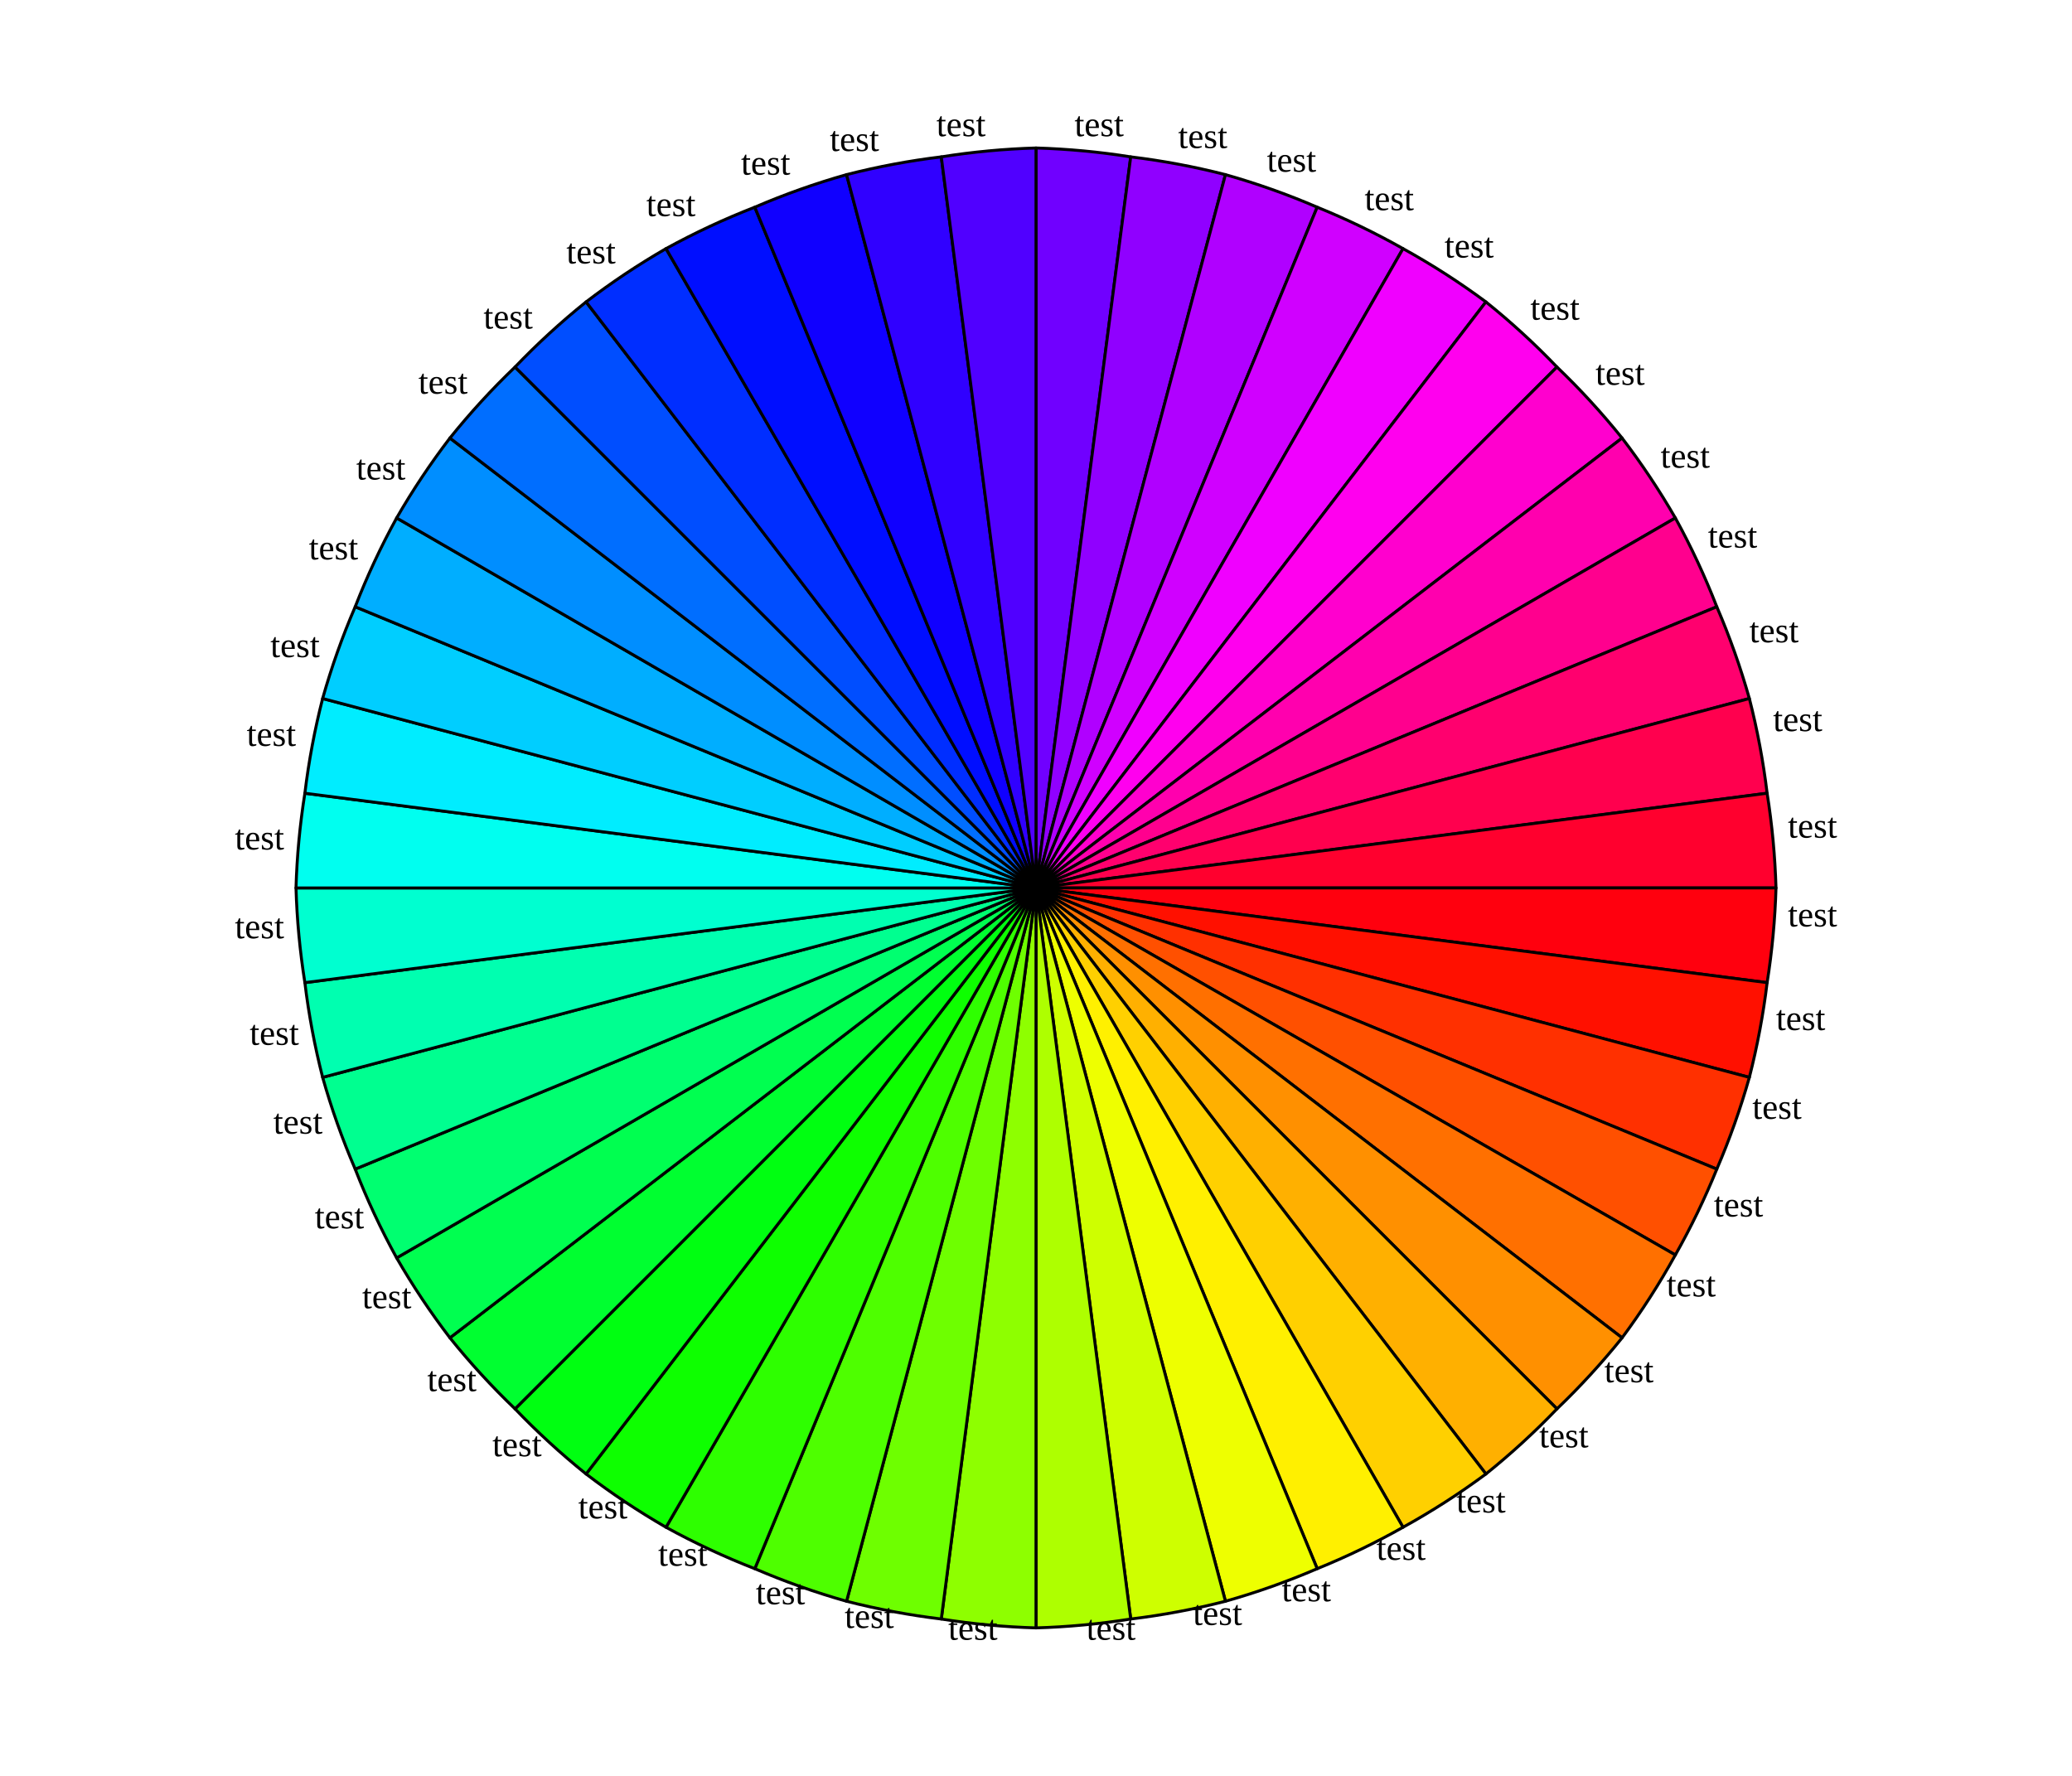
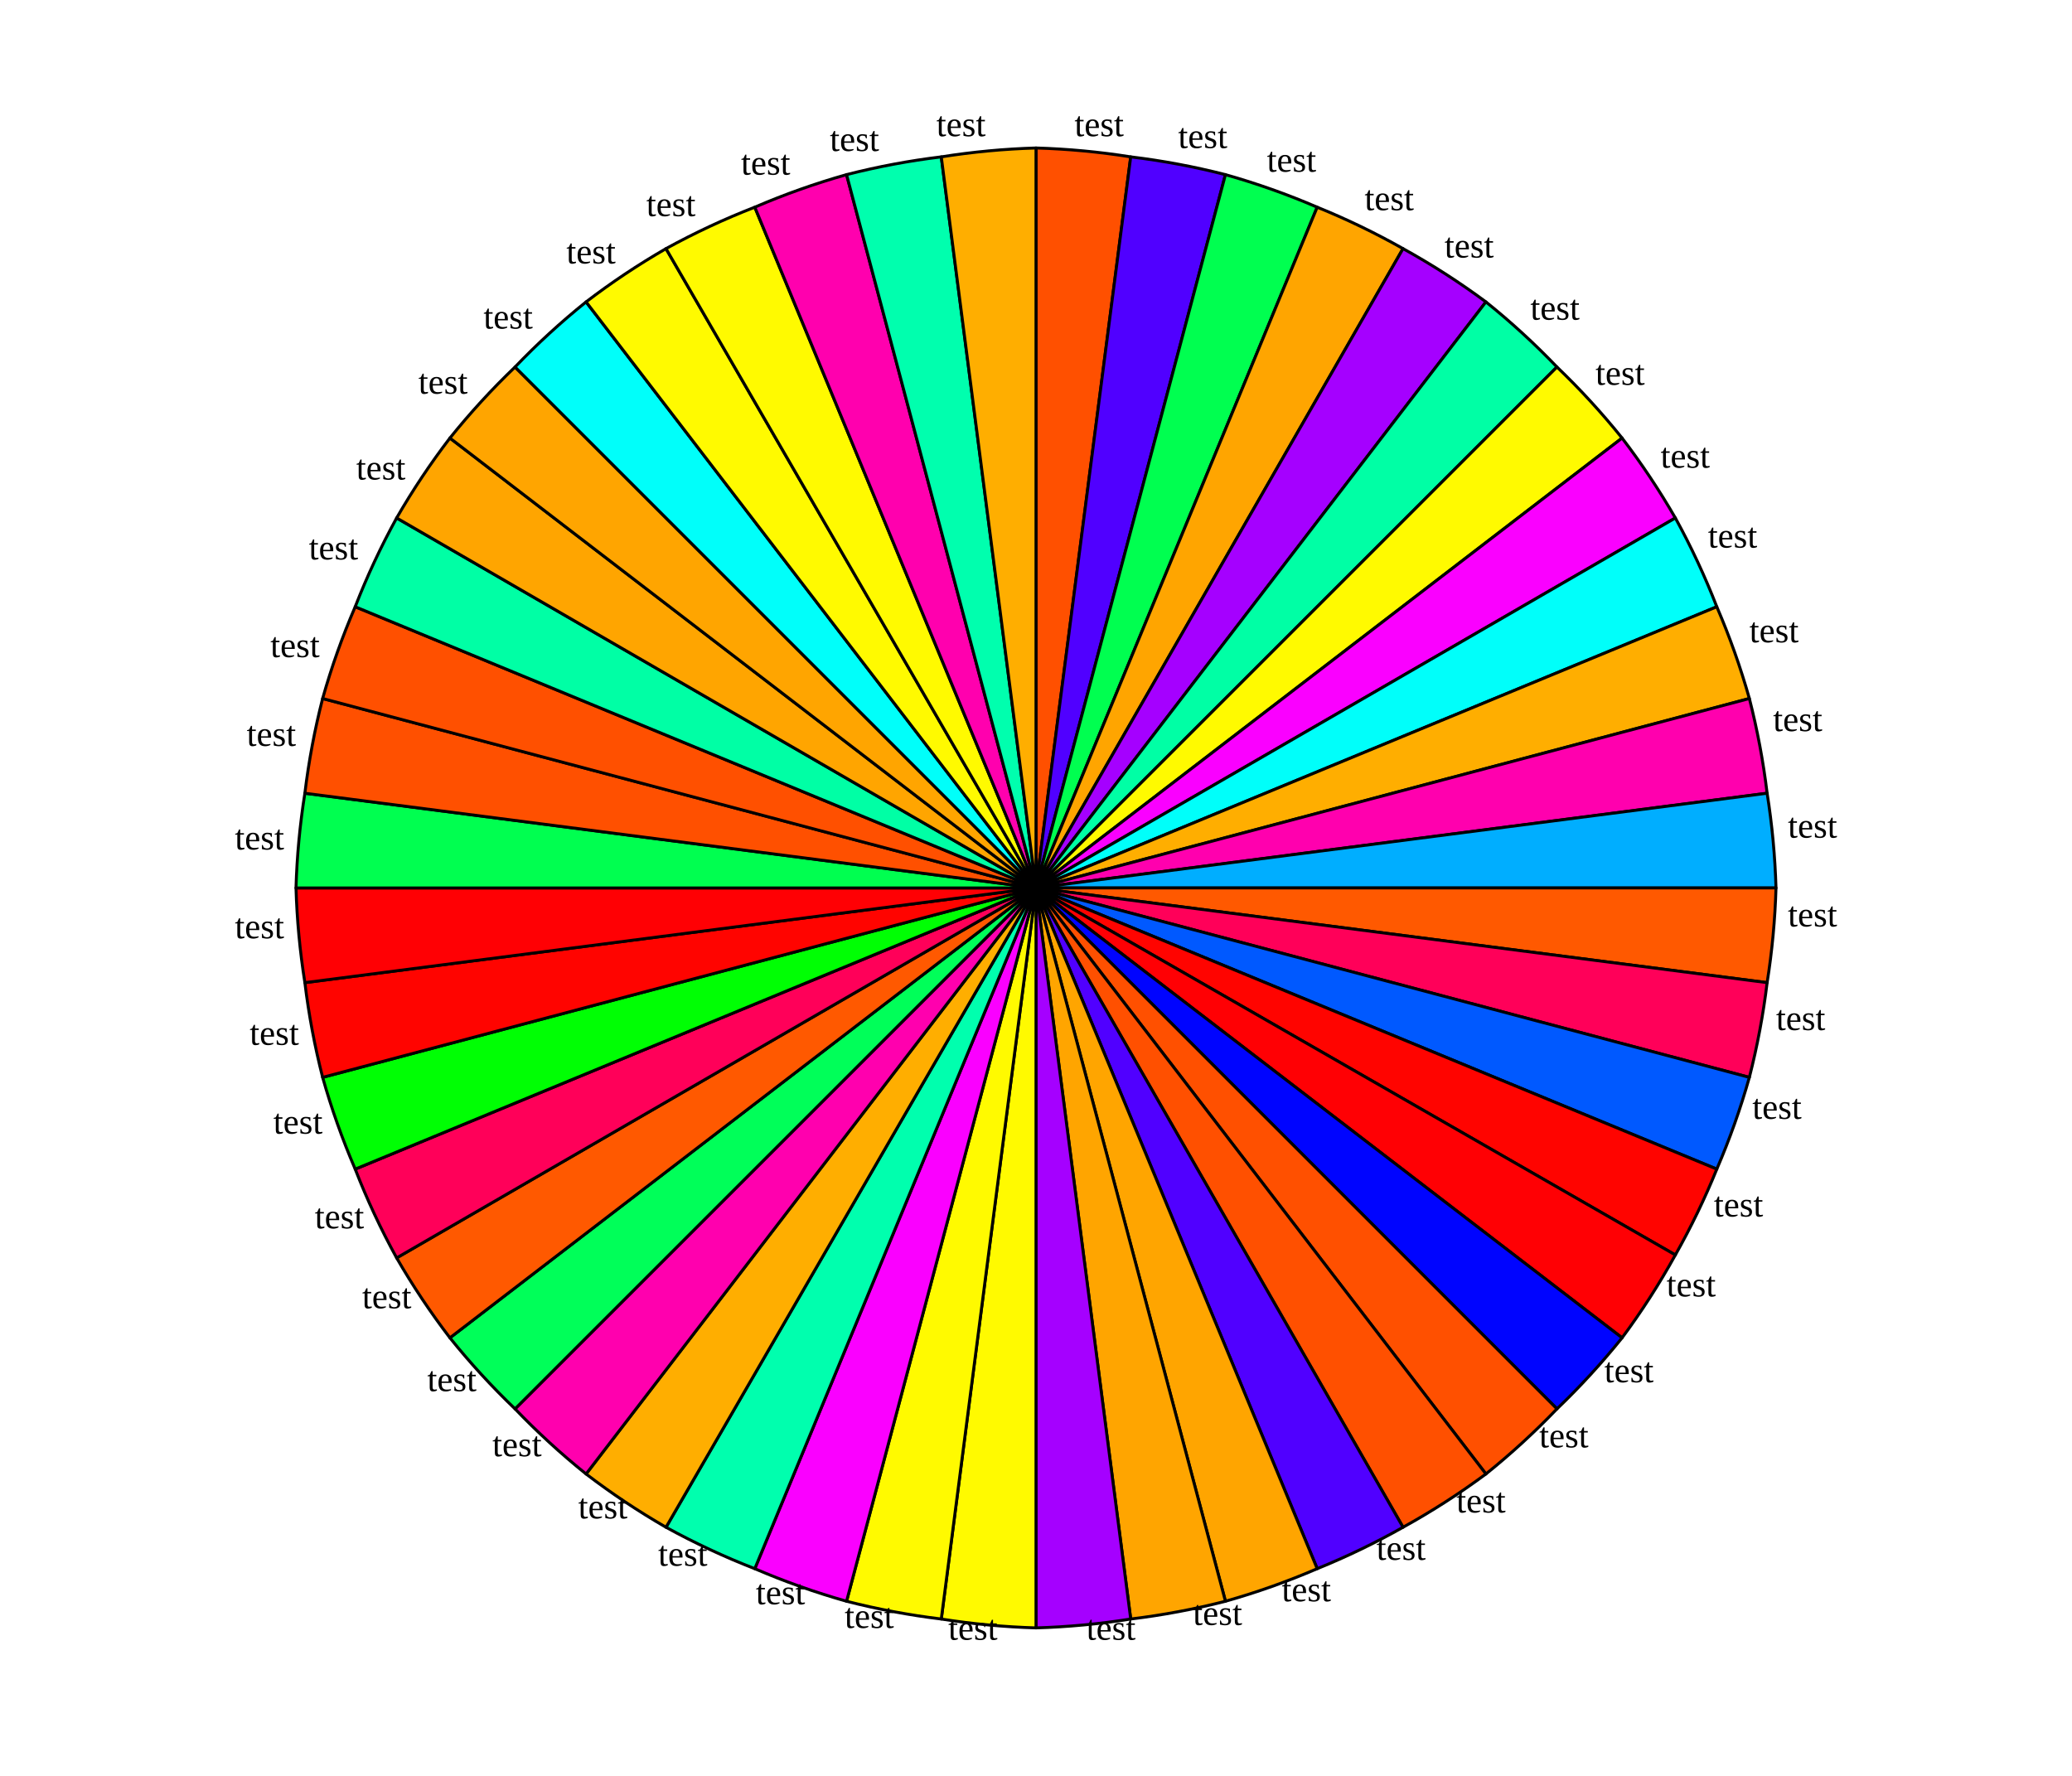
<svg xmlns="http://www.w3.org/2000/svg" width="700" height="600" version="1.1">
-   <path d="M350,300 m0,0 l0,-250 a250,250 0 0,1 32,3 z" fill="#7000FF" stroke="black" stroke-width="1" stroke-linejoin="round" />
-   <text text-anchor="start" x="363" y="46">test</text>
-   <path d="M350,300 m0,0 l32,-247 a250,250 0 0,1 32,6 z" fill="#9000FF" stroke="black" stroke-width="1" stroke-linejoin="round" />
-   <text text-anchor="start" x="398" y="50">test</text>
-   <path d="M350,300 m0,0 l64,-241 a250,250 0 0,1 31,11 z" fill="#B000FF" stroke="black" stroke-width="1" stroke-linejoin="round" />
-   <text text-anchor="start" x="428" y="58">test</text>
-   <path d="M350,300 m0,0 l95,-230 a250,250 0 0,1 29,14 z" fill="#D000FF" stroke="black" stroke-width="1" stroke-linejoin="round" />
-   <text text-anchor="start" x="461" y="71">test</text>
-   <path d="M350,300 m0,0 l124,-216 a250,250 0 0,1 28,18 z" fill="#F000FF" stroke="black" stroke-width="1" stroke-linejoin="round" />
-   <text text-anchor="start" x="488" y="87">test</text>
-   <path d="M350,300 m0,0 l152,-198 a250,250 0 0,1 24,22 z" fill="#FF00EE" stroke="black" stroke-width="1" stroke-linejoin="round" />
-   <text text-anchor="start" x="517" y="108">test</text>
-   <path d="M350,300 m0,0 l176,-176 a250,250 0 0,1 22,24 z" fill="#FF00CE" stroke="black" stroke-width="1" stroke-linejoin="round" />
-   <text text-anchor="start" x="539" y="130">test</text>
-   <path d="M350,300 m0,0 l198,-152 a250,250 0 0,1 18,27 z" fill="#FF00AE" stroke="black" stroke-width="1" stroke-linejoin="round" />
-   <text text-anchor="start" x="561" y="158">test</text>
-   <path d="M350,300 m0,0 l216,-125 a250,250 0 0,1 14,30 z" fill="#FF008E" stroke="black" stroke-width="1" stroke-linejoin="round" />
-   <text text-anchor="start" x="577" y="185">test</text>
-   <path d="M350,300 m0,0 l230,-95 a250,250 0 0,1 11,31 z" fill="#FF006E" stroke="black" stroke-width="1" stroke-linejoin="round" />
-   <text text-anchor="start" x="591" y="217">test</text>
-   <path d="M350,300 m0,0 l241,-64 a250,250 0 0,1 6,32 z" fill="#FF004E" stroke="black" stroke-width="1" stroke-linejoin="round" />
-   <text text-anchor="start" x="599" y="247">test</text>
-   <path d="M350,300 m0,0 l247,-32 a250,250 0 0,1 3,32 z" fill="#FF002E" stroke="black" stroke-width="1" stroke-linejoin="round" />
-   <text text-anchor="start" x="604" y="283">test</text>
-   <path d="M350,300 m0,0 l250,0 a250,250 0 0,1 -3,32 z" fill="#FF000E" stroke="black" stroke-width="1" stroke-linejoin="round" />
-   <text text-anchor="start" x="604" y="313">test</text>
-   <path d="M350,300 m0,0 l247,32 a250,250 0 0,1 -6,32 z" fill="#FF1000" stroke="black" stroke-width="1" stroke-linejoin="round" />
-   <text text-anchor="start" x="600" y="348">test</text>
-   <path d="M350,300 m0,0 l241,64 a250,250 0 0,1 -11,31 z" fill="#FF3000" stroke="black" stroke-width="1" stroke-linejoin="round" />
-   <text text-anchor="start" x="592" y="378">test</text>
-   <path d="M350,300 m0,0 l230,95 a250,250 0 0,1 -14,29 z" fill="#FF5000" stroke="black" stroke-width="1" stroke-linejoin="round" />
-   <text text-anchor="start" x="579" y="411">test</text>
-   <path d="M350,300 m0,0 l216,124 a250,250 0 0,1 -18,28 z" fill="#FF7000" stroke="black" stroke-width="1" stroke-linejoin="round" />
-   <text text-anchor="start" x="563" y="438">test</text>
-   <path d="M350,300 m0,0 l198,152 a250,250 0 0,1 -22,24 z" fill="#FF9000" stroke="black" stroke-width="1" stroke-linejoin="round" />
-   <text text-anchor="start" x="542" y="467">test</text>
-   <path d="M350,300 m0,0 l176,176 a250,250 0 0,1 -24,22 z" fill="#FFB000" stroke="black" stroke-width="1" stroke-linejoin="round" />
-   <text text-anchor="start" x="520" y="489">test</text>
-   <path d="M350,300 m0,0 l152,198 a250,250 0 0,1 -28,18 z" fill="#FFD000" stroke="black" stroke-width="1" stroke-linejoin="round" />
-   <text text-anchor="start" x="492" y="511">test</text>
-   <path d="M350,300 m0,0 l124,216 a250,250 0 0,1 -29,14 z" fill="#FFF000" stroke="black" stroke-width="1" stroke-linejoin="round" />
-   <text text-anchor="start" x="465" y="527">test</text>
-   <path d="M350,300 m0,0 l95,230 a250,250 0 0,1 -31,11 z" fill="#EEFF00" stroke="black" stroke-width="1" stroke-linejoin="round" />
-   <text text-anchor="start" x="433" y="541">test</text>
-   <path d="M350,300 m0,0 l64,241 a250,250 0 0,1 -32,6 z" fill="#CEFF00" stroke="black" stroke-width="1" stroke-linejoin="round" />
-   <text text-anchor="start" x="403" y="549">test</text>
-   <path d="M350,300 m0,0 l32,247 a250,250 0 0,1 -32,3 z" fill="#AEFF00" stroke="black" stroke-width="1" stroke-linejoin="round" />
-   <text text-anchor="start" x="367" y="554">test</text>
-   <path d="M350,300 m0,0 l0,250 a250,250 0 0,1 -32,-3 z" fill="#8EFF00" stroke="black" stroke-width="1" stroke-linejoin="round" />
-   <text text-anchor="end" x="337" y="554">test</text>
-   <path d="M350,300 m0,0 l-32,247 a250,250 0 0,1 -32,-6 z" fill="#6EFF00" stroke="black" stroke-width="1" stroke-linejoin="round" />
-   <text text-anchor="end" x="302" y="550">test</text>
-   <path d="M350,300 m0,0 l-64,241 a250,250 0 0,1 -31,-11 z" fill="#4EFF00" stroke="black" stroke-width="1" stroke-linejoin="round" />
-   <text text-anchor="end" x="272" y="542">test</text>
-   <path d="M350,300 m0,0 l-95,230 a250,250 0 0,1 -30,-14 z" fill="#2EFF00" stroke="black" stroke-width="1" stroke-linejoin="round" />
-   <text text-anchor="end" x="239" y="529">test</text>
-   <path d="M350,300 m0,0 l-125,216 a250,250 0 0,1 -27,-18 z" fill="#0EFF00" stroke="black" stroke-width="1" stroke-linejoin="round" />
-   <text text-anchor="end" x="212" y="513">test</text>
-   <path d="M350,300 m0,0 l-152,198 a250,250 0 0,1 -24,-22 z" fill="#00FF11" stroke="black" stroke-width="1" stroke-linejoin="round" />
-   <text text-anchor="end" x="183" y="492">test</text>
-   <path d="M350,300 m0,0 l-176,176 a250,250 0 0,1 -22,-24 z" fill="#00FF30" stroke="black" stroke-width="1" stroke-linejoin="round" />
-   <text text-anchor="end" x="161" y="470">test</text>
-   <path d="M350,300 m0,0 l-198,152 a250,250 0 0,1 -18,-27 z" fill="#00FF50" stroke="black" stroke-width="1" stroke-linejoin="round" />
-   <text text-anchor="end" x="139" y="442">test</text>
-   <path d="M350,300 m0,0 l-216,125 a250,250 0 0,1 -14,-30 z" fill="#00FF70" stroke="black" stroke-width="1" stroke-linejoin="round" />
-   <text text-anchor="end" x="123" y="415">test</text>
-   <path d="M350,300 m0,0 l-230,95 a250,250 0 0,1 -11,-31 z" fill="#00FF90" stroke="black" stroke-width="1" stroke-linejoin="round" />
-   <text text-anchor="end" x="109" y="383">test</text>
-   <path d="M350,300 m0,0 l-241,64 a250,250 0 0,1 -6,-32 z" fill="#00FFB0" stroke="black" stroke-width="1" stroke-linejoin="round" />
-   <text text-anchor="end" x="101" y="353">test</text>
-   <path d="M350,300 m0,0 l-247,32 a250,250 0 0,1 -3,-32 z" fill="#00FFD0" stroke="black" stroke-width="1" stroke-linejoin="round" />
-   <text text-anchor="end" x="96" y="317">test</text>
-   <path d="M350,300 m0,0 l-250,0 a250,250 0 0,1 3,-32 z" fill="#00FFF0" stroke="black" stroke-width="1" stroke-linejoin="round" />
-   <text text-anchor="end" x="96" y="287">test</text>
-   <path d="M350,300 m0,0 l-247,-32 a250,250 0 0,1 6,-32 z" fill="#00EDFF" stroke="black" stroke-width="1" stroke-linejoin="round" />
-   <text text-anchor="end" x="100" y="252">test</text>
-   <path d="M350,300 m0,0 l-241,-64 a250,250 0 0,1 11,-31 z" fill="#00CEFF" stroke="black" stroke-width="1" stroke-linejoin="round" />
-   <text text-anchor="end" x="108" y="222">test</text>
-   <path d="M350,300 m0,0 l-230,-95 a250,250 0 0,1 14,-30 z" fill="#00AEFF" stroke="black" stroke-width="1" stroke-linejoin="round" />
-   <text text-anchor="end" x="121" y="189">test</text>
-   <path d="M350,300 m0,0 l-216,-125 a250,250 0 0,1 18,-27 z" fill="#008EFF" stroke="black" stroke-width="1" stroke-linejoin="round" />
-   <text text-anchor="end" x="137" y="162">test</text>
-   <path d="M350,300 m0,0 l-198,-152 a250,250 0 0,1 22,-24 z" fill="#006EFF" stroke="black" stroke-width="1" stroke-linejoin="round" />
-   <text text-anchor="end" x="158" y="133">test</text>
-   <path d="M350,300 m0,0 l-176,-176 a250,250 0 0,1 24,-22 z" fill="#004EFF" stroke="black" stroke-width="1" stroke-linejoin="round" />
-   <text text-anchor="end" x="180" y="111">test</text>
-   <path d="M350,300 m0,0 l-152,-198 a250,250 0 0,1 27,-18 z" fill="#002EFF" stroke="black" stroke-width="1" stroke-linejoin="round" />
-   <text text-anchor="end" x="208" y="89">test</text>
-   <path d="M350,300 m0,0 l-125,-216 a250,250 0 0,1 30,-14 z" fill="#000EFF" stroke="black" stroke-width="1" stroke-linejoin="round" />
-   <text text-anchor="end" x="235" y="73">test</text>
-   <path d="M350,300 m0,0 l-95,-230 a250,250 0 0,1 31,-11 z" fill="#1000FF" stroke="black" stroke-width="1" stroke-linejoin="round" />
-   <text text-anchor="end" x="267" y="59">test</text>
-   <path d="M350,300 m0,0 l-64,-241 a250,250 0 0,1 32,-6 z" fill="#3000FF" stroke="black" stroke-width="1" stroke-linejoin="round" />
-   <text text-anchor="end" x="297" y="51">test</text>
-   <path d="M350,300 m0,0 l-32,-247 a250,250 0 0,1 32,-3 z" fill="#5000FF" stroke="black" stroke-width="1" stroke-linejoin="round" />
-   <text text-anchor="end" x="333" y="46">test</text>
+   <path d="M350,300 m0,0 l0,-250 a250,250 0 0,1 32,3 z" fill="#FF5000" stroke="black" stroke-width="1" stroke-linejoin="round" />
+   <text text-anchor="start" x="363" y="46">test
+ </text>
+   <path d="M350,300 m0,0 l32,-247 a250,250 0 0,1 32,6 z" fill="#5000FF" stroke="black" stroke-width="1" stroke-linejoin="round" />
+   <text text-anchor="start" x="398" y="50">test
+ </text>
+   <path d="M350,300 m0,0 l64,-241 a250,250 0 0,1 31,11 z" fill="#00FF50" stroke="black" stroke-width="1" stroke-linejoin="round" />
+   <text text-anchor="start" x="428" y="58">test
+ </text>
+   <path d="M350,300 m0,0 l95,-230 a250,250 0 0,1 29,14 z" fill="#FFA500" stroke="black" stroke-width="1" stroke-linejoin="round" />
+   <text text-anchor="start" x="461" y="71">test
+ </text>
+   <path d="M350,300 m0,0 l124,-216 a250,250 0 0,1 28,18 z" fill="#A500FF" stroke="black" stroke-width="1" stroke-linejoin="round" />
+   <text text-anchor="start" x="488" y="87">test
+ </text>
+   <path d="M350,300 m0,0 l152,-198 a250,250 0 0,1 24,22 z" fill="#00FFA5" stroke="black" stroke-width="1" stroke-linejoin="round" />
+   <text text-anchor="start" x="517" y="108">test
+ </text>
+   <path d="M350,300 m0,0 l176,-176 a250,250 0 0,1 22,24 z" fill="#FFFA00" stroke="black" stroke-width="1" stroke-linejoin="round" />
+   <text text-anchor="start" x="539" y="130">test
+ </text>
+   <path d="M350,300 m0,0 l198,-152 a250,250 0 0,1 18,27 z" fill="#FA00FF" stroke="black" stroke-width="1" stroke-linejoin="round" />
+   <text text-anchor="start" x="561" y="158">test
+ </text>
+   <path d="M350,300 m0,0 l216,-125 a250,250 0 0,1 14,30 z" fill="#00FFFA" stroke="black" stroke-width="1" stroke-linejoin="round" />
+   <text text-anchor="start" x="577" y="185">test
+ </text>
+   <path d="M350,300 m0,0 l230,-95 a250,250 0 0,1 11,31 z" fill="#FFAE00" stroke="black" stroke-width="1" stroke-linejoin="round" />
+   <text text-anchor="start" x="591" y="217">test
+ </text>
+   <path d="M350,300 m0,0 l241,-64 a250,250 0 0,1 6,32 z" fill="#FF00AE" stroke="black" stroke-width="1" stroke-linejoin="round" />
+   <text text-anchor="start" x="599" y="247">test
+ </text>
+   <path d="M350,300 m0,0 l247,-32 a250,250 0 0,1 3,32 z" fill="#00AEFF" stroke="black" stroke-width="1" stroke-linejoin="round" />
+   <text text-anchor="start" x="604" y="283">test
+ </text>
+   <path d="M350,300 m0,0 l250,0 a250,250 0 0,1 -3,32 z" fill="#FF5900" stroke="black" stroke-width="1" stroke-linejoin="round" />
+   <text text-anchor="start" x="604" y="313">test
+ </text>
+   <path d="M350,300 m0,0 l247,32 a250,250 0 0,1 -6,32 z" fill="#FF0059" stroke="black" stroke-width="1" stroke-linejoin="round" />
+   <text text-anchor="start" x="600" y="348">test
+ </text>
+   <path d="M350,300 m0,0 l241,64 a250,250 0 0,1 -11,31 z" fill="#0059FF" stroke="black" stroke-width="1" stroke-linejoin="round" />
+   <text text-anchor="start" x="592" y="378">test
+ </text>
+   <path d="M350,300 m0,0 l230,95 a250,250 0 0,1 -14,29 z" fill="#FF0400" stroke="black" stroke-width="1" stroke-linejoin="round" />
+   <text text-anchor="start" x="579" y="411">test
+ </text>
+   <path d="M350,300 m0,0 l216,124 a250,250 0 0,1 -18,28 z" fill="#FF0004" stroke="black" stroke-width="1" stroke-linejoin="round" />
+   <text text-anchor="start" x="563" y="438">test
+ </text>
+   <path d="M350,300 m0,0 l198,152 a250,250 0 0,1 -22,24 z" fill="#0004FF" stroke="black" stroke-width="1" stroke-linejoin="round" />
+   <text text-anchor="start" x="542" y="467">test
+ </text>
+   <path d="M350,300 m0,0 l176,176 a250,250 0 0,1 -24,22 z" fill="#FF5000" stroke="black" stroke-width="1" stroke-linejoin="round" />
+   <text text-anchor="start" x="520" y="489">test
+ </text>
+   <path d="M350,300 m0,0 l152,198 a250,250 0 0,1 -28,18 z" fill="#FF5000" stroke="black" stroke-width="1" stroke-linejoin="round" />
+   <text text-anchor="start" x="492" y="511">test
+ </text>
+   <path d="M350,300 m0,0 l124,216 a250,250 0 0,1 -29,14 z" fill="#5000FF" stroke="black" stroke-width="1" stroke-linejoin="round" />
+   <text text-anchor="start" x="465" y="527">test
+ </text>
+   <path d="M350,300 m0,0 l95,230 a250,250 0 0,1 -31,11 z" fill="#FFA500" stroke="black" stroke-width="1" stroke-linejoin="round" />
+   <text text-anchor="start" x="433" y="541">test
+ </text>
+   <path d="M350,300 m0,0 l64,241 a250,250 0 0,1 -32,6 z" fill="#FFA500" stroke="black" stroke-width="1" stroke-linejoin="round" />
+   <text text-anchor="start" x="403" y="549">test
+ </text>
+   <path d="M350,300 m0,0 l32,247 a250,250 0 0,1 -32,3 z" fill="#A500FF" stroke="black" stroke-width="1" stroke-linejoin="round" />
+   <text text-anchor="start" x="367" y="554">test
+ </text>
+   <path d="M350,300 m0,0 l0,250 a250,250 0 0,1 -32,-3 z" fill="#FFFA00" stroke="black" stroke-width="1" stroke-linejoin="round" />
+   <text text-anchor="end" x="337" y="554">test
+ </text>
+   <path d="M350,300 m0,0 l-32,247 a250,250 0 0,1 -32,-6 z" fill="#FFFA00" stroke="black" stroke-width="1" stroke-linejoin="round" />
+   <text text-anchor="end" x="302" y="550">test
+ </text>
+   <path d="M350,300 m0,0 l-64,241 a250,250 0 0,1 -31,-11 z" fill="#FA00FF" stroke="black" stroke-width="1" stroke-linejoin="round" />
+   <text text-anchor="end" x="272" y="542">test
+ </text>
+   <path d="M350,300 m0,0 l-95,230 a250,250 0 0,1 -30,-14 z" fill="#00FFAE" stroke="black" stroke-width="1" stroke-linejoin="round" />
+   <text text-anchor="end" x="239" y="529">test
+ </text>
+   <path d="M350,300 m0,0 l-125,216 a250,250 0 0,1 -27,-18 z" fill="#FFAE00" stroke="black" stroke-width="1" stroke-linejoin="round" />
+   <text text-anchor="end" x="212" y="513">test
+ </text>
+   <path d="M350,300 m0,0 l-152,198 a250,250 0 0,1 -24,-22 z" fill="#FF00AE" stroke="black" stroke-width="1" stroke-linejoin="round" />
+   <text text-anchor="end" x="183" y="492">test
+ </text>
+   <path d="M350,300 m0,0 l-176,176 a250,250 0 0,1 -22,-24 z" fill="#00FF59" stroke="black" stroke-width="1" stroke-linejoin="round" />
+   <text text-anchor="end" x="161" y="470">test
+ </text>
+   <path d="M350,300 m0,0 l-198,152 a250,250 0 0,1 -18,-27 z" fill="#FF5900" stroke="black" stroke-width="1" stroke-linejoin="round" />
+   <text text-anchor="end" x="139" y="442">test
+ </text>
+   <path d="M350,300 m0,0 l-216,125 a250,250 0 0,1 -14,-30 z" fill="#FF0059" stroke="black" stroke-width="1" stroke-linejoin="round" />
+   <text text-anchor="end" x="123" y="415">test
+ </text>
+   <path d="M350,300 m0,0 l-230,95 a250,250 0 0,1 -11,-31 z" fill="#00FF04" stroke="black" stroke-width="1" stroke-linejoin="round" />
+   <text text-anchor="end" x="109" y="383">test
+ </text>
+   <path d="M350,300 m0,0 l-241,64 a250,250 0 0,1 -6,-32 z" fill="#FF0400" stroke="black" stroke-width="1" stroke-linejoin="round" />
+   <text text-anchor="end" x="101" y="353">test
+ </text>
+   <path d="M350,300 m0,0 l-247,32 a250,250 0 0,1 -3,-32 z" fill="#FF0004" stroke="black" stroke-width="1" stroke-linejoin="round" />
+   <text text-anchor="end" x="96" y="317">test
+ </text>
+   <path d="M350,300 m0,0 l-250,0 a250,250 0 0,1 3,-32 z" fill="#00FF50" stroke="black" stroke-width="1" stroke-linejoin="round" />
+   <text text-anchor="end" x="96" y="287">test
+ </text>
+   <path d="M350,300 m0,0 l-247,-32 a250,250 0 0,1 6,-32 z" fill="#FF5000" stroke="black" stroke-width="1" stroke-linejoin="round" />
+   <text text-anchor="end" x="100" y="252">test
+ </text>
+   <path d="M350,300 m0,0 l-241,-64 a250,250 0 0,1 11,-31 z" fill="#FF5000" stroke="black" stroke-width="1" stroke-linejoin="round" />
+   <text text-anchor="end" x="108" y="222">test
+ </text>
+   <path d="M350,300 m0,0 l-230,-95 a250,250 0 0,1 14,-30 z" fill="#00FFA5" stroke="black" stroke-width="1" stroke-linejoin="round" />
+   <text text-anchor="end" x="121" y="189">test
+ </text>
+   <path d="M350,300 m0,0 l-216,-125 a250,250 0 0,1 18,-27 z" fill="#FFA500" stroke="black" stroke-width="1" stroke-linejoin="round" />
+   <text text-anchor="end" x="137" y="162">test
+ </text>
+   <path d="M350,300 m0,0 l-198,-152 a250,250 0 0,1 22,-24 z" fill="#FFA500" stroke="black" stroke-width="1" stroke-linejoin="round" />
+   <text text-anchor="end" x="158" y="133">test
+ </text>
+   <path d="M350,300 m0,0 l-176,-176 a250,250 0 0,1 24,-22 z" fill="#00FFFA" stroke="black" stroke-width="1" stroke-linejoin="round" />
+   <text text-anchor="end" x="180" y="111">test
+ </text>
+   <path d="M350,300 m0,0 l-152,-198 a250,250 0 0,1 27,-18 z" fill="#FFFA00" stroke="black" stroke-width="1" stroke-linejoin="round" />
+   <text text-anchor="end" x="208" y="89">test
+ </text>
+   <path d="M350,300 m0,0 l-125,-216 a250,250 0 0,1 30,-14 z" fill="#FFFA00" stroke="black" stroke-width="1" stroke-linejoin="round" />
+   <text text-anchor="end" x="235" y="73">test
+ </text>
+   <path d="M350,300 m0,0 l-95,-230 a250,250 0 0,1 31,-11 z" fill="#FF00AE" stroke="black" stroke-width="1" stroke-linejoin="round" />
+   <text text-anchor="end" x="267" y="59">test
+ </text>
+   <path d="M350,300 m0,0 l-64,-241 a250,250 0 0,1 32,-6 z" fill="#00FFAE" stroke="black" stroke-width="1" stroke-linejoin="round" />
+   <text text-anchor="end" x="297" y="51">test
+ </text>
+   <path d="M350,300 m0,0 l-32,-247 a250,250 0 0,1 32,-3 z" fill="#FFAE00" stroke="black" stroke-width="1" stroke-linejoin="round" />
+   <text text-anchor="end" x="333" y="46">test
+ </text>
</svg>
